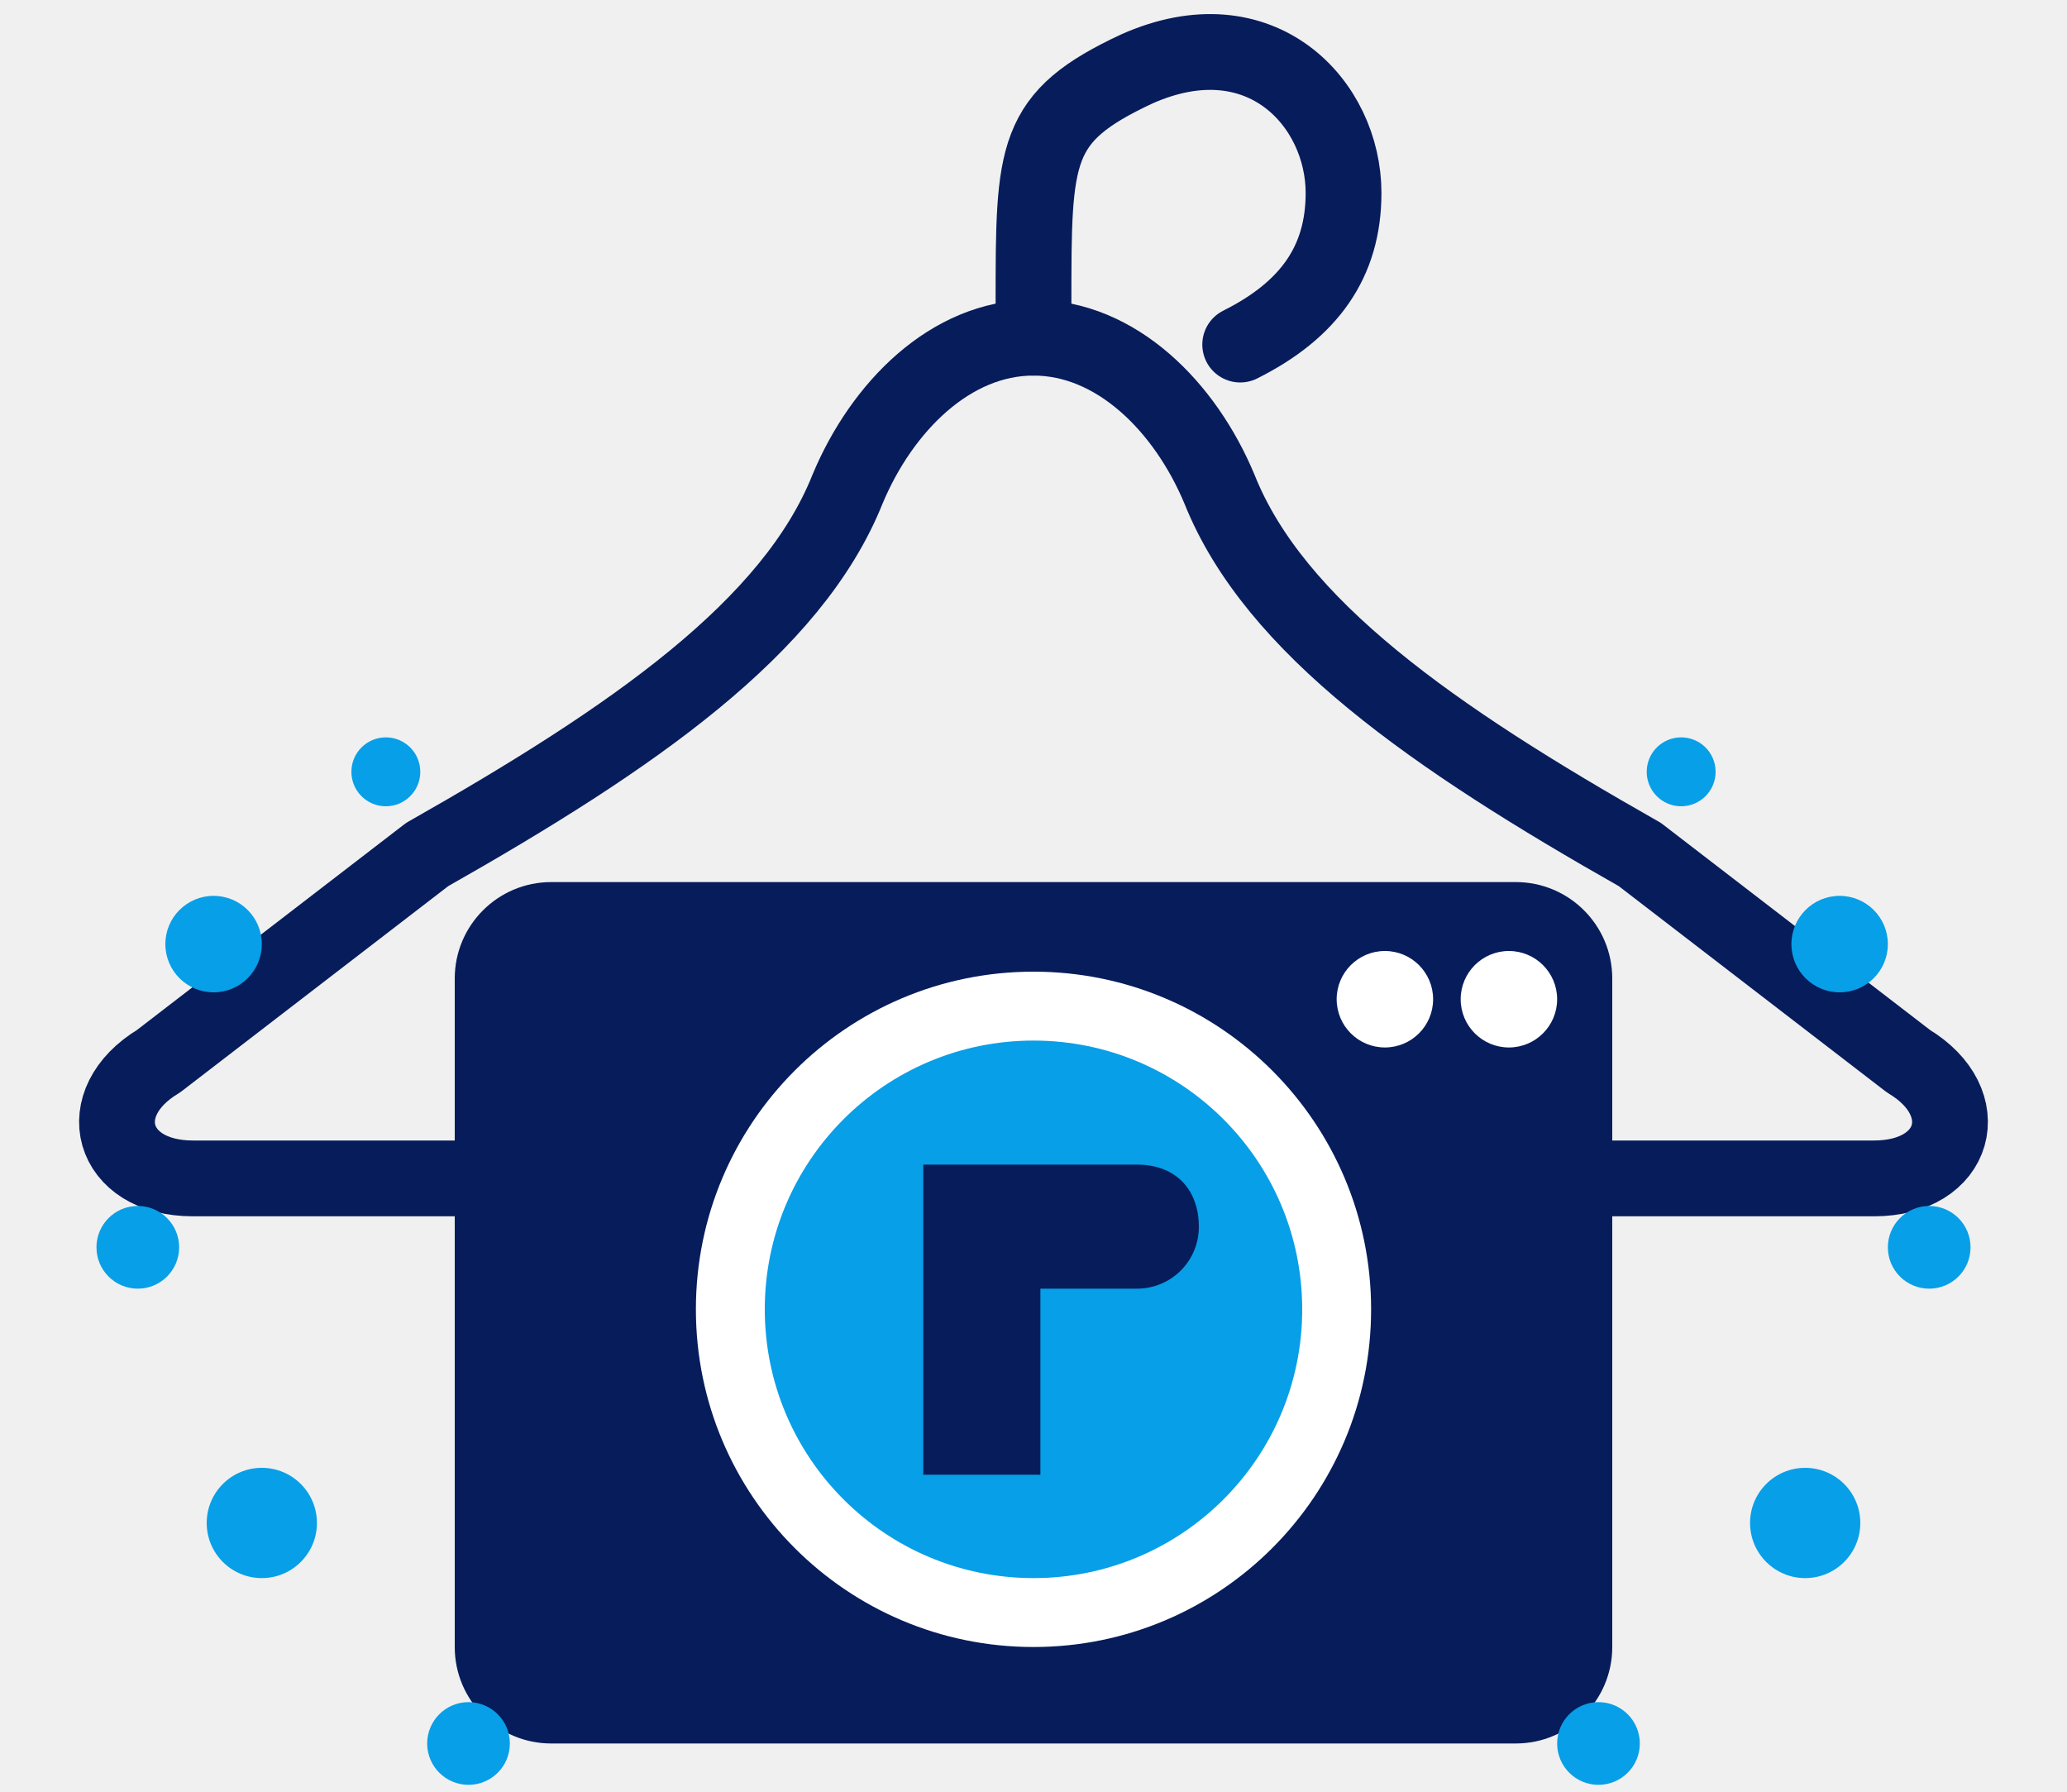
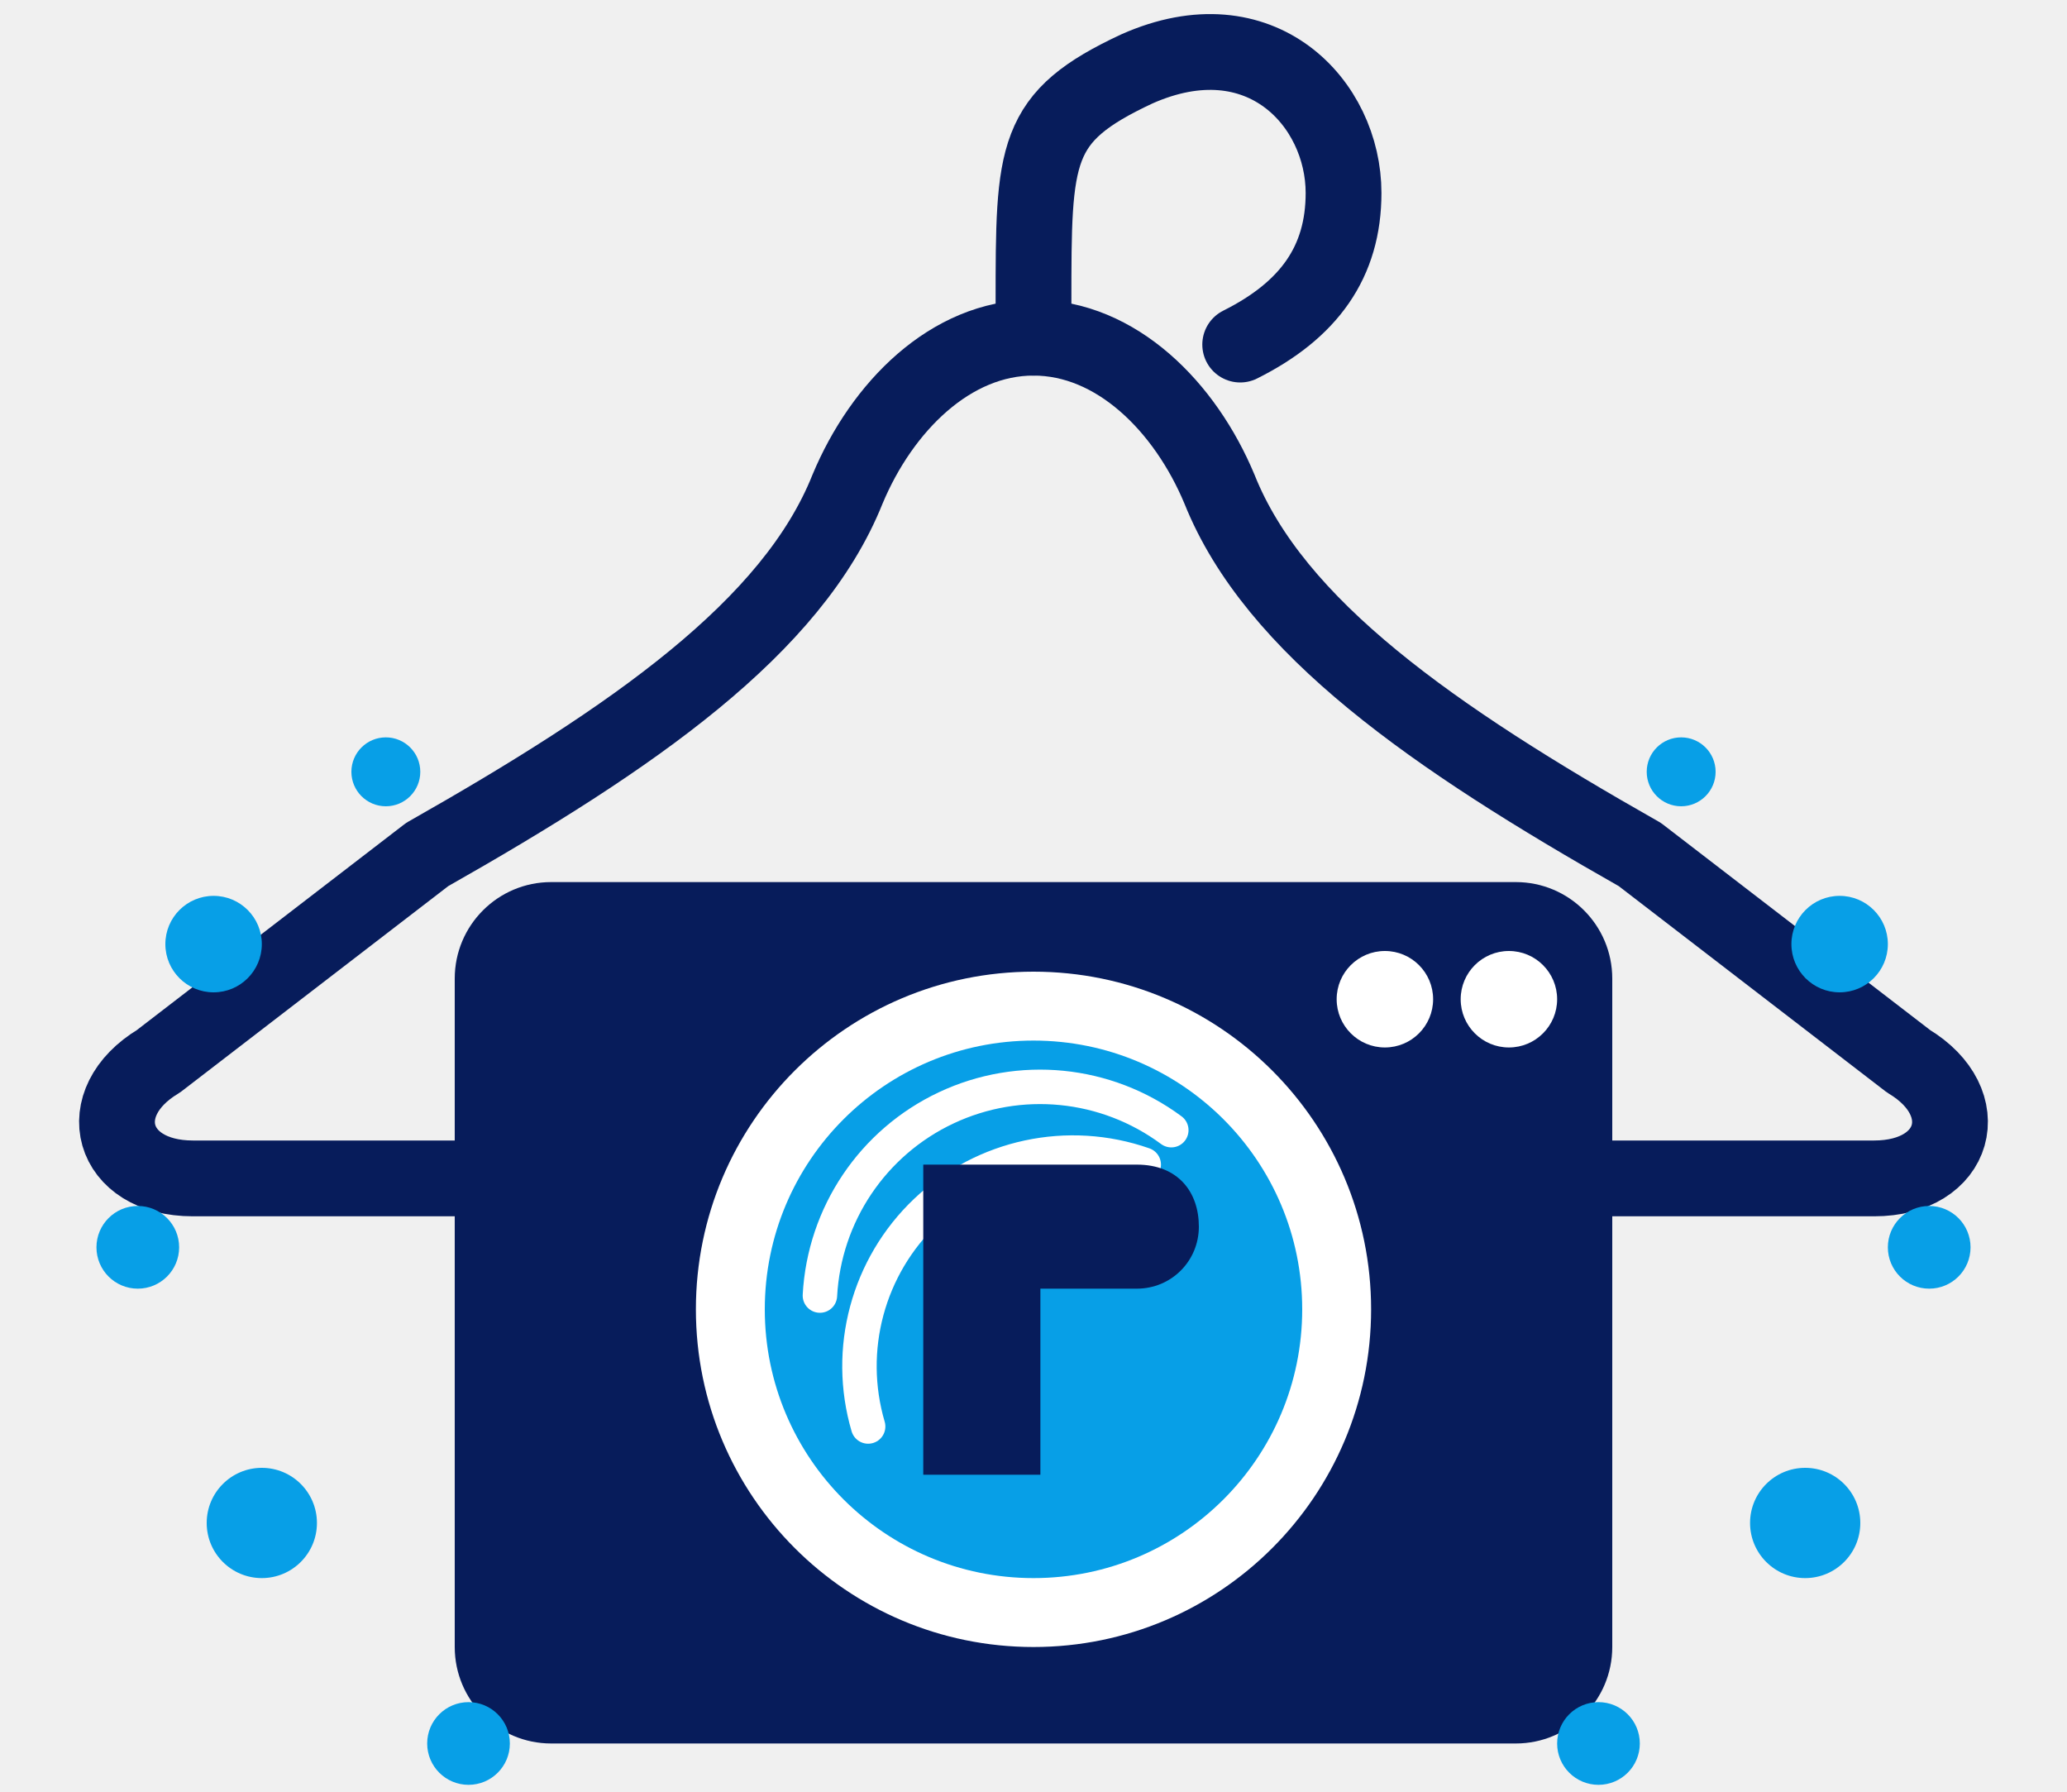
<svg xmlns="http://www.w3.org/2000/svg" viewBox="0 0 300 260" role="img" aria-label="Fluffy Clean hanger and washing machine mark">
  <g fill="none" stroke="#071c5b" stroke-width="11" stroke-linecap="round" stroke-linejoin="round">
    <path d="M150 44c0-22 0-27 15-34 18-8 30 5 30 18 0 10-5 17-15 22" />
    <path d="M150 49c-12 0-22 10-27 22-8 20-31 36-61 53L23 154c-10 6-7 17 5 17h38" />
    <path d="M150 49c12 0 22 10 27 22 8 20 31 36 61 53l39 30c10 6 7 17-5 17h-38" />
  </g>
  <rect x="66" y="128" width="168" height="125" rx="14" fill="#071c5b" />
  <circle cx="150" cy="190" r="49" fill="#fff" />
  <circle cx="150" cy="190" r="39" fill="#079fe7" />
+   <path d="M119 188a32 32 0 0 1 51-24M126 207a31 31 0 0 1 40-38" fill="none" stroke="#fff" stroke-width="5" stroke-linecap="round" />
  <path d="M134 169h31c6 0 9 4 9 9s-4 9-9 9h-14v27h-17z" fill="#071c5b" />
  <circle cx="201" cy="145" r="7" fill="#fff" />
  <circle cx="219" cy="145" r="7" fill="#fff" />
  <g fill="#079fe7">
    <circle cx="31" cy="137" r="7" />
    <circle cx="20" cy="181" r="6" />
    <circle cx="38" cy="221" r="8" />
    <circle cx="56" cy="112" r="5" />
    <circle cx="267" cy="137" r="7" />
    <circle cx="280" cy="181" r="6" />
    <circle cx="262" cy="221" r="8" />
    <circle cx="244" cy="112" r="5" />
    <circle cx="68" cy="253" r="6" />
    <circle cx="232" cy="253" r="6" />
  </g>
</svg>
